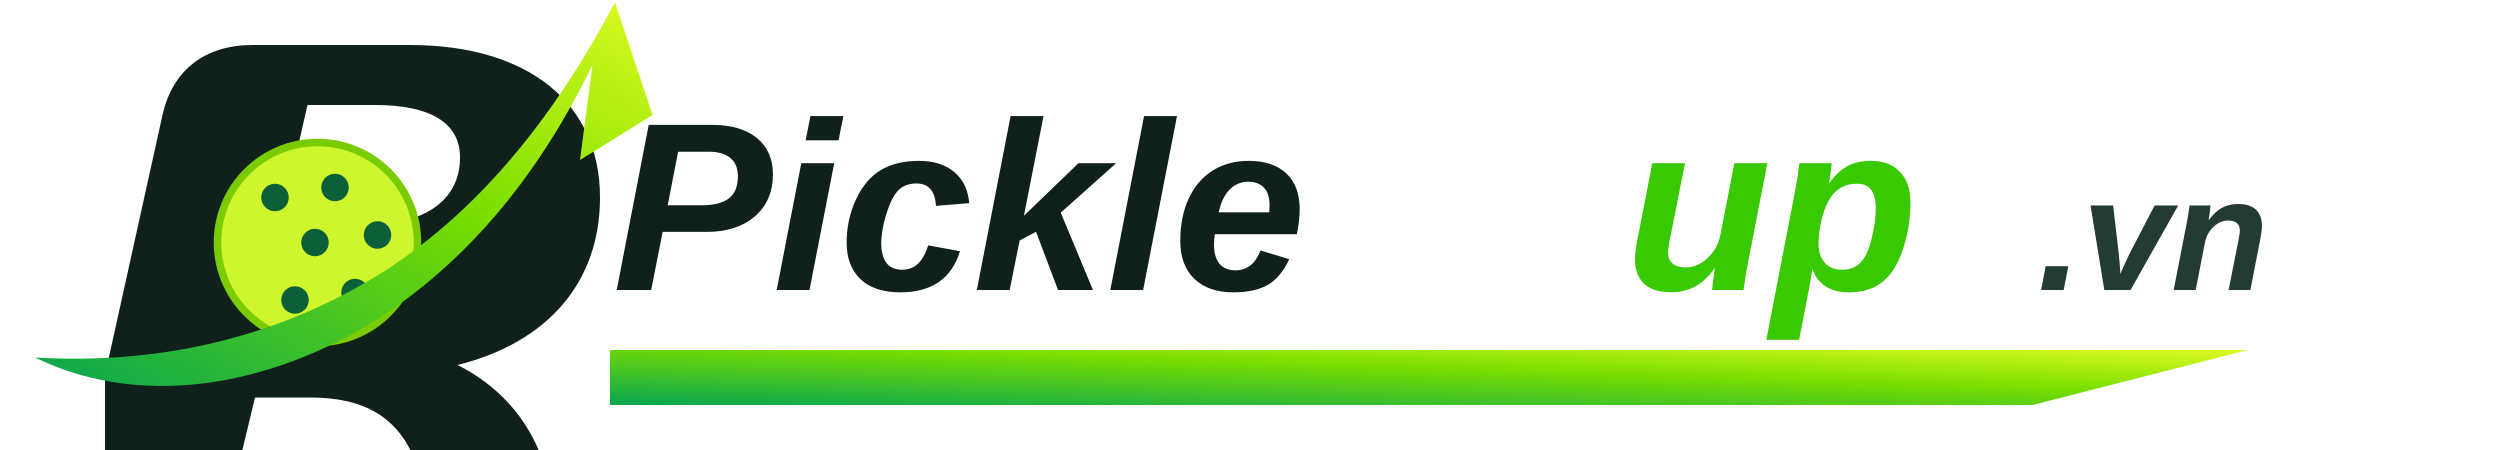
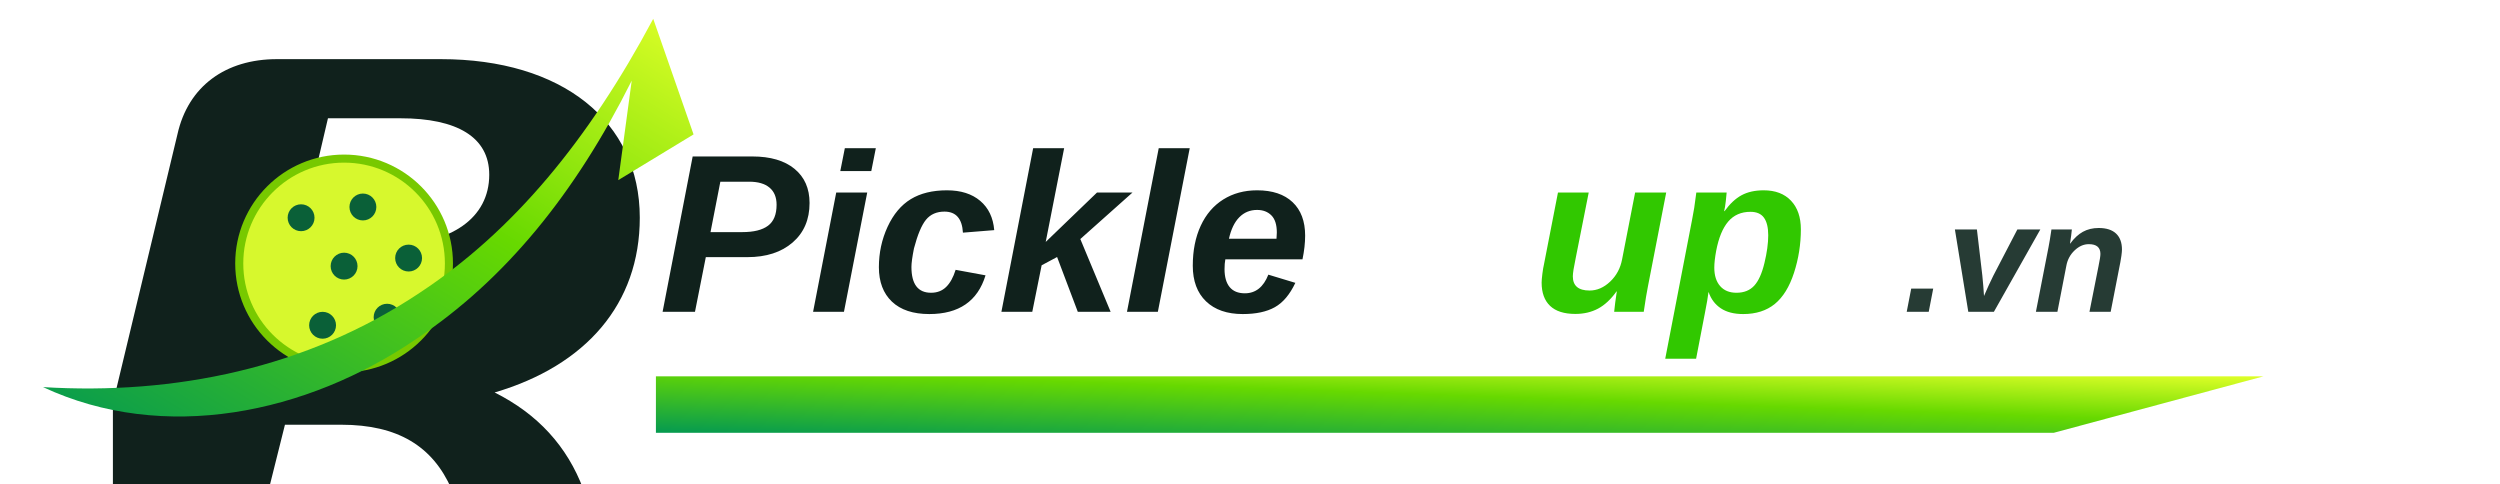
- <svg xmlns="http://www.w3.org/2000/svg" viewBox="0 0 1000 180" role="img" aria-label="Pickleup.vn" shape-rendering="geometricPrecision">
+ <svg xmlns="http://www.w3.org/2000/svg" viewBox="0 0 930 180" role="img" aria-label="Pickleup.vn" shape-rendering="geometricPrecision">
  <defs>
-     <linearGradient id="lime" x1="0" y1="1" x2="1" y2="0">
-       <stop offset="0" stop-color="#08A650" />
-       <stop offset=".58" stop-color="#78DD00" />
-       <stop offset="1" stop-color="#DDFB21" />
+     <linearGradient id="g" x1="0" y1="1" x2="1" y2="0">
+       <stop offset="0" stop-color="#059a50" />
+       <stop offset=".58" stop-color="#67d900" />
+       <stop offset="1" stop-color="#dfff28" />
    </linearGradient>
  </defs>
-   <g transform="translate(6 6)">
-     <path d="M36 144 59 40c4-18 17-28 36-28h63c47 0 76 23 76 61 0 34-21 58-57 67 16 8 28 21 34 38h-51c-7-17-20-25-42-25H96l-6 25H36Zm70-60h34c24 0 38-10 38-27 0-14-12-21-34-21h-27l-11 48Z" fill="#10211C" />
-     <circle cx="121" cy="91" r="40" fill="#CFF62D" stroke="#7ACB00" stroke-width="3" />
-     <g fill="#0B6039">
-       <circle cx="104" cy="73" r="5.5" />
-       <circle cx="128" cy="69" r="5.5" />
-       <circle cx="145" cy="88" r="5.5" />
-       <circle cx="136" cy="111" r="5.5" />
-       <circle cx="112" cy="114" r="5.5" />
-       <circle cx="120" cy="91" r="5.5" />
+   <g transform="translate(8 8)">
+     <path d="M34 142 58 42c4-18 18-28 37-28h61c45 0 74 23 74 59 0 32-20 55-54 65 16 8 27 20 33 36h-49c-7-16-20-24-41-24H98l-6 24H34Zm69-59h34c23 0 37-10 37-26 0-14-12-21-33-21h-27l-11 47Z" fill="#10211c" />
+     <circle cx="120" cy="90" r="39" fill="#d7f82d" stroke="#77c900" stroke-width="3" />
+     <g fill="#0a6038">
+       <circle cx="104" cy="73" r="5" />
+       <circle cx="127" cy="69" r="5" />
+       <circle cx="144" cy="88" r="5" />
+       <circle cx="136" cy="110" r="5" />
+       <circle cx="112" cy="113" r="5" />
+       <circle cx="120" cy="91" r="5" />
    </g>
-     <path d="M8 137c45 22 99 10 141-18 34-23 61-56 82-99l-5 38 29-18-15-45c-25 47-54 82-90 106-43 28-92 39-142 36Z" fill="url(#lime)" />
+     <path d="M8 136c45 21 98 10 139-18 33-22 59-54 80-96l-5 37 28-17-15-43c-24 45-52 79-87 102-42 28-91 38-140 35Z" fill="url(#g)" />
  </g>
-   <g font-family="Arial Black,Segoe UI,Arial,sans-serif" font-weight="900" font-style="italic">
-     <text x="245" y="116" font-size="96" fill="#10211C" textLength="385" lengthAdjust="spacingAndGlyphs">Pickle</text>
-     <text x="650" y="116" font-size="96" fill="#38C900" textLength="145" lengthAdjust="spacingAndGlyphs">up</text>
-     <text x="815" y="116" font-size="64" fill="#243B34" textLength="112" lengthAdjust="spacingAndGlyphs">.vn</text>
+   <g font-family="Arial,Helvetica,sans-serif" font-weight="900" font-style="italic">
+     <text x="245" y="116" font-size="84" fill="#10211c">Pickle</text>
+     <text x="570" y="116" font-size="84" fill="#31c800">up</text>
+     <text x="708" y="116" font-size="58" fill="#263b34">.vn</text>
  </g>
-   <path d="M244 140h655l-86 22H244Z" fill="url(#lime)" />
+   <path d="M244 140h598l-78 21H244Z" fill="url(#g)" />
</svg>
